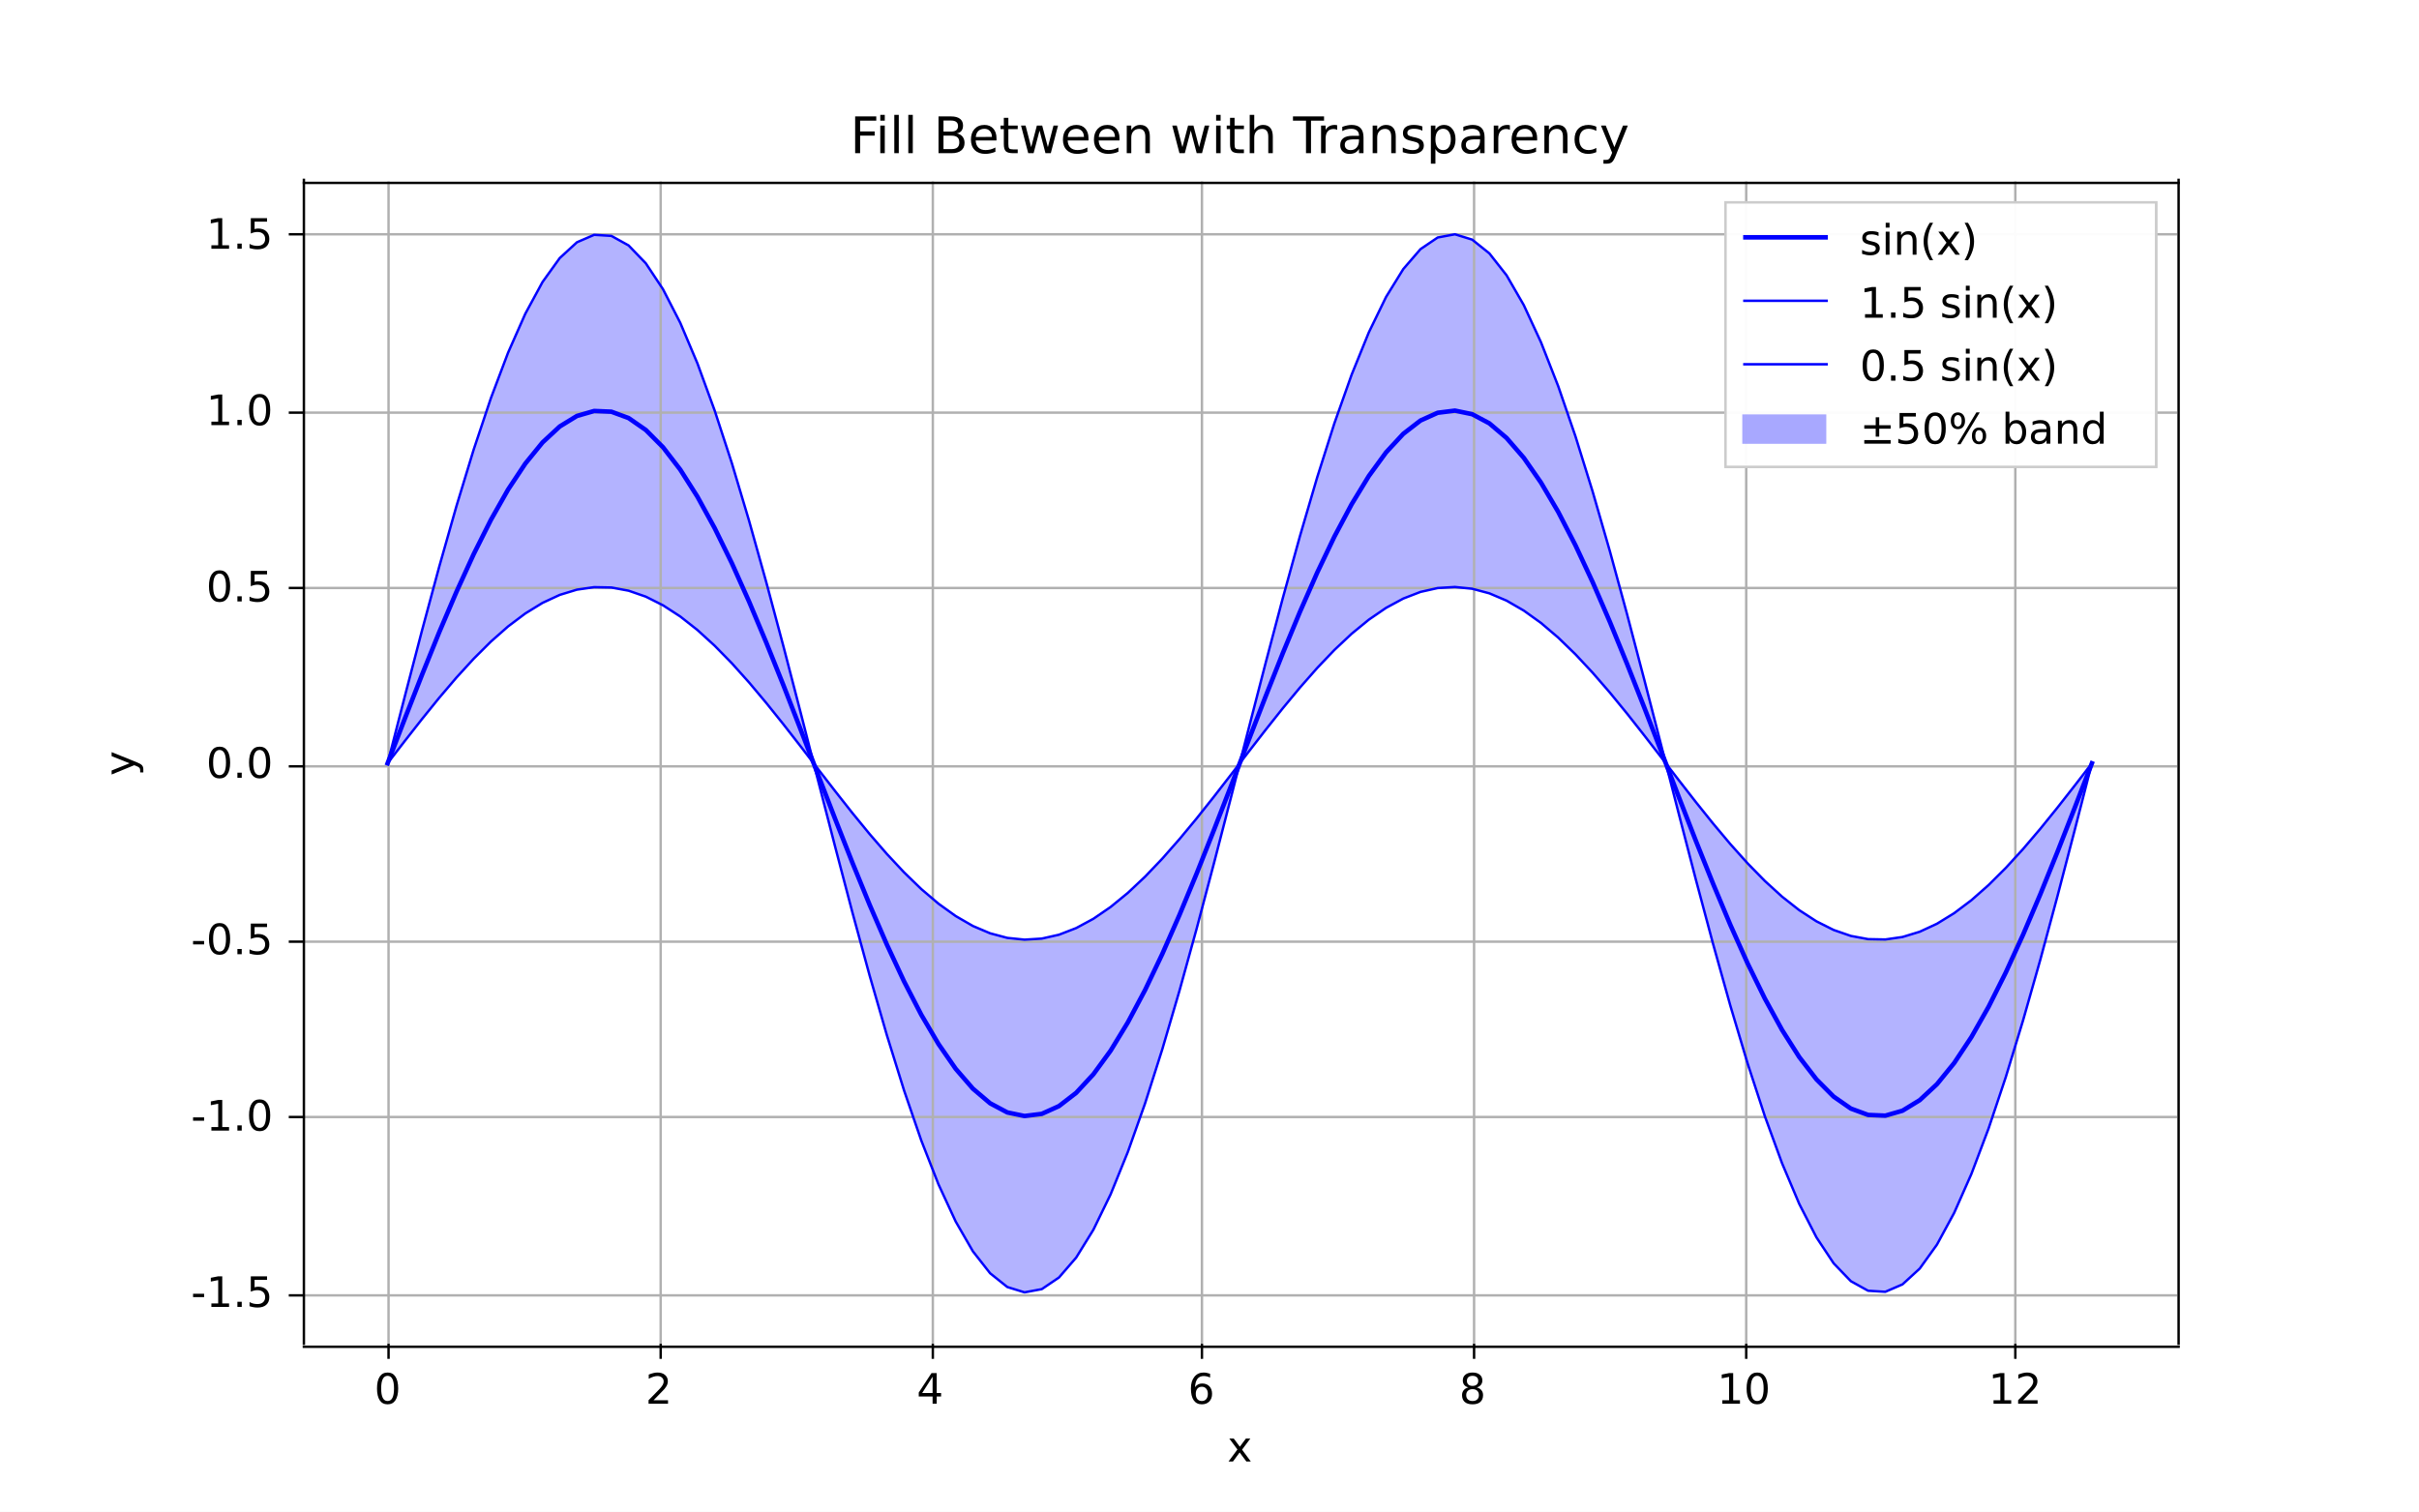
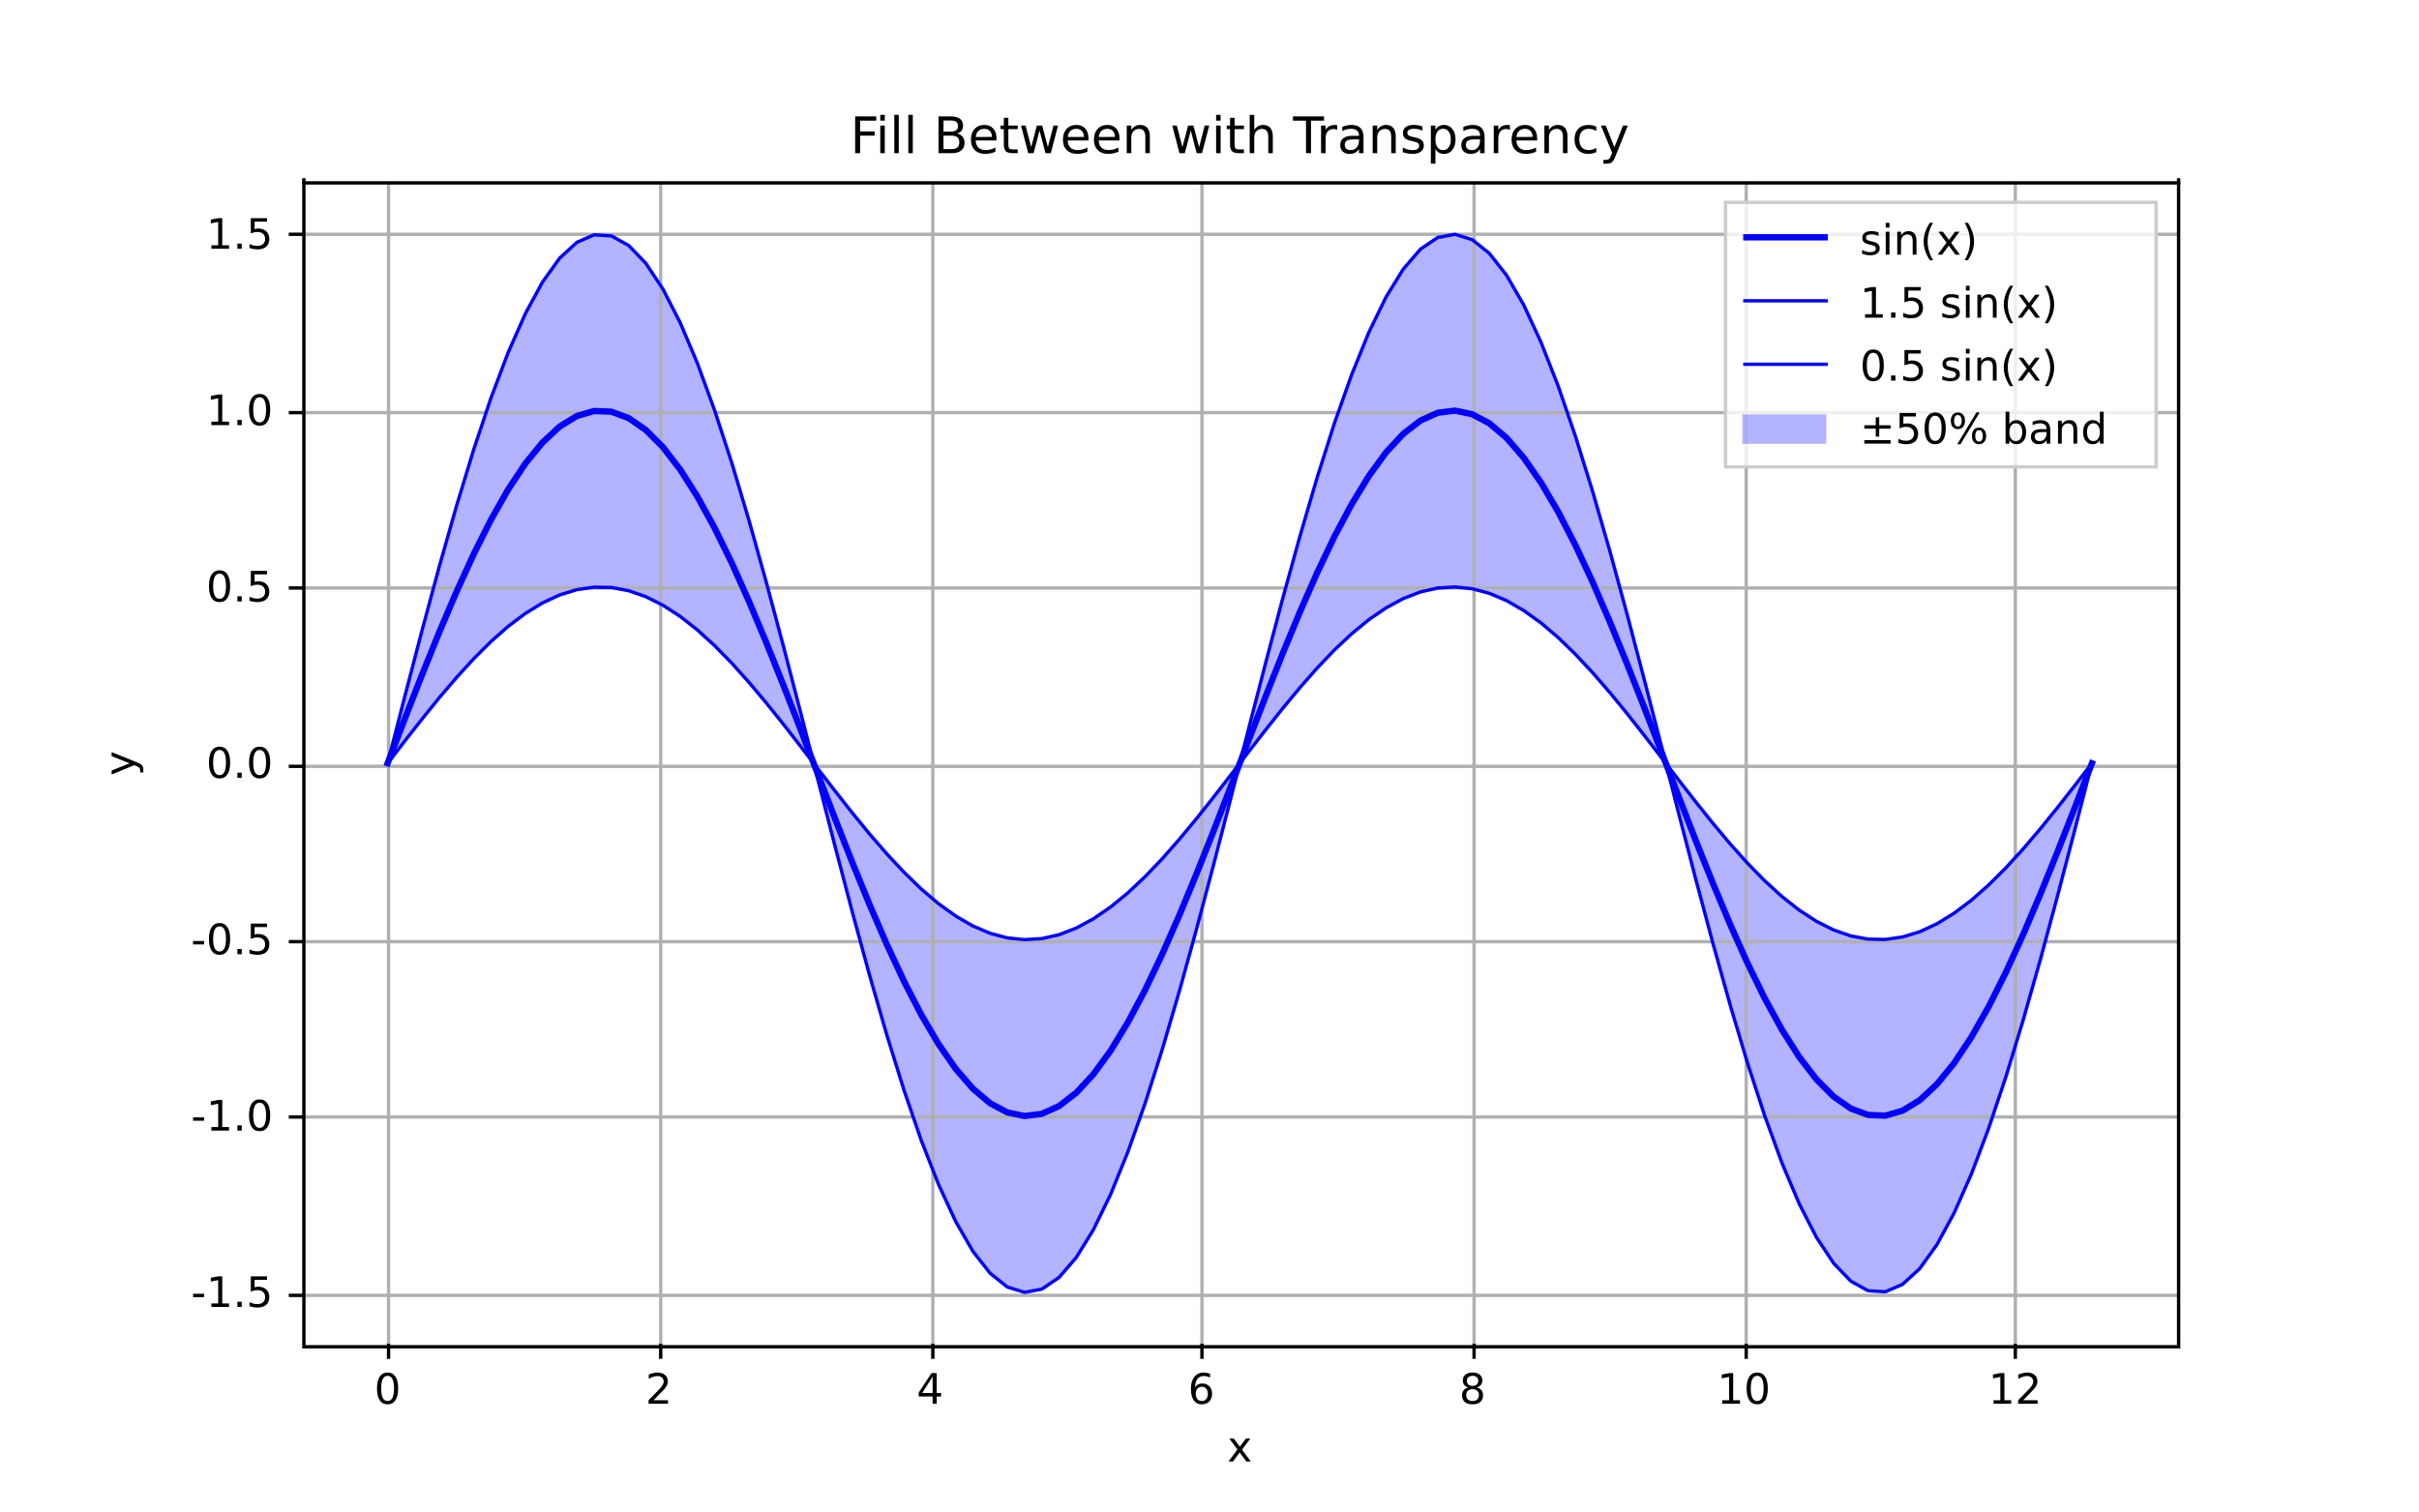
<svg xmlns="http://www.w3.org/2000/svg" width="800" height="500" viewBox="0 0 800 500">
  <defs>
    <clipPath id="clip-1">
      <rect x="100.00" y="55.00" width="620.00" height="385.00" />
    </clipPath>
    <clipPath id="clip-2">
      <rect x="100.00" y="55.00" width="620.00" height="385.00" />
    </clipPath>
    <clipPath id="clip-3">
      <rect x="100.00" y="55.00" width="620.00" height="385.00" />
    </clipPath>
    <clipPath id="clip-4">
      <rect x="100.00" y="55.00" width="620.00" height="385.00" />
    </clipPath>
    <clipPath id="clip-5">
      <rect x="100.00" y="55.00" width="620.00" height="385.00" />
    </clipPath>
    <clipPath id="clip-6">
      <rect x="100.00" y="55.00" width="620.00" height="385.00" />
    </clipPath>
    <clipPath id="clip-7">
      <rect x="100.00" y="55.00" width="620.00" height="385.00" />
    </clipPath>
    <clipPath id="clip-8">
      <rect x="100.00" y="55.00" width="620.00" height="385.00" />
    </clipPath>
    <clipPath id="clip-9">
      <rect x="100.00" y="55.00" width="620.00" height="385.00" />
    </clipPath>
    <clipPath id="clip-10">
      <rect x="100.00" y="55.00" width="620.00" height="385.00" />
    </clipPath>
    <clipPath id="clip-11">
      <rect x="100.00" y="55.00" width="620.00" height="385.00" />
    </clipPath>
    <clipPath id="clip-12">
      <rect x="100.00" y="55.00" width="620.00" height="385.00" />
    </clipPath>
    <clipPath id="clip-13">
      <rect x="100.00" y="55.00" width="620.00" height="385.00" />
    </clipPath>
    <clipPath id="clip-14">
      <rect x="100.00" y="55.00" width="620.00" height="385.00" />
    </clipPath>
  </defs>
  <g transform="translate(0,500) scale(1,-1)">
    <rect width="800" height="500" fill="white" />
    <path d="M 0.00 0.00 L 800.00 0.00 L 800.00 500.00 L 0.00 500.00 L 0.00 0.00 Z " fill="#FFFFFF" fill-opacity="1.00" stroke="#000000" stroke-opacity="1.00" stroke-width="0.00" stroke-linecap="butt" stroke-linejoin="miter" />
    <path d="M 100.00 55.00 L 720.00 55.00 L 720.00 440.00 L 100.00 440.00 L 100.00 55.00 Z " fill="#FFFFFF" fill-opacity="1.00" stroke="none" stroke-opacity="0.00" stroke-width="0.00" stroke-linecap="butt" stroke-linejoin="miter" />
    <path d="M 128.18 247.50 L 133.88 269.66 L 139.57 291.46 L 145.26 312.55 L 150.96 332.60 L 156.65 351.27 L 162.34 368.28 L 168.03 383.34 L 173.73 396.22 L 179.42 406.71 L 185.11 414.63 L 190.81 419.86 L 196.50 422.32 L 202.19 421.97 L 207.89 418.81 L 213.58 412.90 L 219.27 404.32 L 224.97 393.22 L 230.66 379.77 L 236.35 364.20 L 242.05 346.75 L 247.74 327.70 L 253.43 307.36 L 259.13 286.06 L 264.82 264.14 L 270.51 241.95 L 276.21 219.85 L 281.90 198.19 L 287.59 177.33 L 293.29 157.60 L 298.98 139.31 L 304.67 122.76 L 310.37 108.22 L 316.06 95.93 L 321.75 86.07 L 327.45 78.81 L 333.14 74.26 L 338.83 72.50 L 344.53 73.56 L 350.22 77.41 L 355.91 84.00 L 361.61 93.23 L 367.30 104.93 L 372.99 118.93 L 378.69 135.00 L 384.38 152.88 L 390.07 172.28 L 395.77 192.89 L 401.46 214.38 L 407.15 236.40 L 412.85 258.60 L 418.54 280.62 L 424.23 302.11 L 429.93 322.72 L 435.62 342.12 L 441.31 360.00 L 447.01 376.07 L 452.70 390.07 L 458.39 401.77 L 464.09 411.00 L 469.78 417.59 L 475.47 421.44 L 481.17 422.50 L 486.86 420.74 L 492.55 416.19 L 498.25 408.93 L 503.94 399.07 L 509.63 386.78 L 515.33 372.24 L 521.02 355.69 L 526.71 337.40 L 532.41 317.67 L 538.10 296.81 L 543.79 275.15 L 549.49 253.05 L 555.18 230.86 L 560.87 208.94 L 566.57 187.64 L 572.26 167.30 L 577.95 148.25 L 583.65 130.80 L 589.34 115.23 L 595.03 101.78 L 600.73 90.68 L 606.42 82.10 L 612.11 76.19 L 617.81 73.03 L 623.50 72.68 L 629.19 75.14 L 634.89 80.37 L 640.58 88.29 L 646.27 98.78 L 651.97 111.66 L 657.66 126.72 L 663.35 143.73 L 669.04 162.40 L 674.74 182.45 L 680.43 203.54 L 686.12 225.34 L 691.82 247.50 L 691.82 247.50 L 686.12 240.11 L 680.43 232.85 L 674.74 225.82 L 669.04 219.13 L 663.35 212.91 L 657.66 207.24 L 651.97 202.22 L 646.27 197.93 L 640.58 194.43 L 634.89 191.79 L 629.19 190.05 L 623.50 189.23 L 617.81 189.34 L 612.11 190.40 L 606.42 192.37 L 600.73 195.23 L 595.03 198.93 L 589.34 203.41 L 583.65 208.60 L 577.95 214.42 L 572.26 220.77 L 566.57 227.55 L 560.87 234.65 L 555.18 241.95 L 549.49 249.35 L 543.79 256.72 L 538.10 263.94 L 532.41 270.89 L 526.71 277.47 L 521.02 283.56 L 515.33 289.08 L 509.63 293.93 L 503.94 298.02 L 498.25 301.31 L 492.55 303.73 L 486.86 305.25 L 481.17 305.83 L 475.47 305.48 L 469.78 304.20 L 464.09 302.00 L 458.39 298.92 L 452.70 295.02 L 447.01 290.36 L 441.31 285.00 L 435.62 279.04 L 429.93 272.57 L 424.23 265.70 L 418.54 258.54 L 412.85 251.20 L 407.15 243.80 L 401.46 236.46 L 395.77 229.30 L 390.07 222.43 L 384.38 215.96 L 378.69 210.00 L 372.99 204.64 L 367.30 199.98 L 361.61 196.08 L 355.91 193.00 L 350.22 190.80 L 344.53 189.52 L 338.83 189.17 L 333.14 189.75 L 327.45 191.27 L 321.75 193.69 L 316.06 196.98 L 310.37 201.07 L 304.67 205.92 L 298.98 211.44 L 293.29 217.53 L 287.59 224.11 L 281.90 231.06 L 276.21 238.28 L 270.51 245.65 L 264.82 253.05 L 259.13 260.35 L 253.43 267.45 L 247.74 274.23 L 242.05 280.58 L 236.35 286.40 L 230.66 291.59 L 224.97 296.07 L 219.27 299.77 L 213.58 302.63 L 207.89 304.60 L 202.19 305.66 L 196.50 305.77 L 190.81 304.95 L 185.11 303.21 L 179.42 300.57 L 173.73 297.07 L 168.03 292.78 L 162.34 287.76 L 156.65 282.09 L 150.96 275.87 L 145.26 269.18 L 139.57 262.15 L 133.88 254.89 L 128.18 247.50 Z " fill="#0000FF" fill-opacity="0.30" stroke="#000000" stroke-opacity="0.00" stroke-width="0.00" stroke-linecap="butt" stroke-linejoin="miter" />
-     <path d="M 128.50 55.50 L 128.50 440.50 " fill="none" fill-opacity="0.00" stroke="#B0B0B0" stroke-opacity="1.00" stroke-width="0.80" stroke-linecap="butt" stroke-linejoin="miter" clip-path="url(#clip-1)" />
-     <path d="M 218.50 55.50 L 218.50 440.50 " fill="none" fill-opacity="0.00" stroke="#B0B0B0" stroke-opacity="1.00" stroke-width="0.80" stroke-linecap="butt" stroke-linejoin="miter" clip-path="url(#clip-2)" />
-     <path d="M 308.50 55.50 L 308.50 440.50 " fill="none" fill-opacity="0.00" stroke="#B0B0B0" stroke-opacity="1.00" stroke-width="0.80" stroke-linecap="butt" stroke-linejoin="miter" clip-path="url(#clip-3)" />
-     <path d="M 397.50 55.50 L 397.50 440.50 " fill="none" fill-opacity="0.00" stroke="#B0B0B0" stroke-opacity="1.00" stroke-width="0.80" stroke-linecap="butt" stroke-linejoin="miter" clip-path="url(#clip-4)" />
-     <path d="M 487.50 55.50 L 487.50 440.50 " fill="none" fill-opacity="0.00" stroke="#B0B0B0" stroke-opacity="1.00" stroke-width="0.80" stroke-linecap="butt" stroke-linejoin="miter" clip-path="url(#clip-5)" />
-     <path d="M 577.50 55.50 L 577.50 440.50 " fill="none" fill-opacity="0.00" stroke="#B0B0B0" stroke-opacity="1.00" stroke-width="0.80" stroke-linecap="butt" stroke-linejoin="miter" clip-path="url(#clip-6)" />
-     <path d="M 666.50 55.50 L 666.50 440.50 " fill="none" fill-opacity="0.00" stroke="#B0B0B0" stroke-opacity="1.00" stroke-width="0.80" stroke-linecap="butt" stroke-linejoin="miter" clip-path="url(#clip-7)" />
-     <path d="M 100.50 71.50 L 720.50 71.50 " fill="none" fill-opacity="0.00" stroke="#B0B0B0" stroke-opacity="1.00" stroke-width="0.80" stroke-linecap="butt" stroke-linejoin="miter" clip-path="url(#clip-8)" />
-     <path d="M 100.50 130.50 L 720.50 130.50 " fill="none" fill-opacity="0.00" stroke="#B0B0B0" stroke-opacity="1.00" stroke-width="0.80" stroke-linecap="butt" stroke-linejoin="miter" clip-path="url(#clip-9)" />
-     <path d="M 100.50 188.50 L 720.50 188.50 " fill="none" fill-opacity="0.00" stroke="#B0B0B0" stroke-opacity="1.00" stroke-width="0.80" stroke-linecap="butt" stroke-linejoin="miter" clip-path="url(#clip-10)" />
-     <path d="M 100.50 246.50 L 720.50 246.50 " fill="none" fill-opacity="0.00" stroke="#B0B0B0" stroke-opacity="1.00" stroke-width="0.80" stroke-linecap="butt" stroke-linejoin="miter" clip-path="url(#clip-11)" />
-     <path d="M 100.50 305.50 L 720.50 305.50 " fill="none" fill-opacity="0.00" stroke="#B0B0B0" stroke-opacity="1.00" stroke-width="0.80" stroke-linecap="butt" stroke-linejoin="miter" clip-path="url(#clip-12)" />
-     <path d="M 100.50 363.50 L 720.50 363.50 " fill="none" fill-opacity="0.00" stroke="#B0B0B0" stroke-opacity="1.00" stroke-width="0.80" stroke-linecap="butt" stroke-linejoin="miter" clip-path="url(#clip-13)" />
-     <path d="M 100.50 422.50 L 720.50 422.50 " fill="none" fill-opacity="0.00" stroke="#B0B0B0" stroke-opacity="1.00" stroke-width="0.80" stroke-linecap="butt" stroke-linejoin="miter" clip-path="url(#clip-14)" />
-     <path d="M 128.18 247.50 L 133.88 254.89 L 139.57 262.15 L 145.26 269.18 L 150.96 275.87 L 156.65 282.09 L 162.34 287.76 L 168.03 292.78 L 173.73 297.07 L 179.42 300.57 L 185.11 303.21 L 190.81 304.95 L 196.50 305.77 L 202.19 305.66 L 207.89 304.60 L 213.58 302.63 L 219.27 299.77 L 224.97 296.07 L 230.66 291.59 L 236.35 286.40 L 242.05 280.58 L 247.74 274.23 L 253.43 267.45 L 259.13 260.35 L 264.82 253.05 L 270.51 245.65 L 276.21 238.28 L 281.90 231.06 L 287.59 224.11 L 293.29 217.53 L 298.98 211.44 L 304.67 205.92 L 310.37 201.07 L 316.06 196.98 L 321.75 193.69 L 327.45 191.27 L 333.14 189.75 L 338.83 189.17 L 344.53 189.52 L 350.22 190.80 L 355.91 193.00 L 361.61 196.08 L 367.30 199.98 L 372.99 204.64 L 378.69 210.00 L 384.38 215.96 L 390.07 222.43 L 395.77 229.30 L 401.46 236.46 L 407.15 243.80 L 412.85 251.20 L 418.54 258.54 L 424.23 265.70 L 429.93 272.57 L 435.62 279.04 L 441.31 285.00 L 447.01 290.36 L 452.70 295.02 L 458.39 298.92 L 464.09 302.00 L 469.78 304.20 L 475.47 305.48 L 481.17 305.83 L 486.86 305.25 L 492.55 303.73 L 498.25 301.31 L 503.94 298.02 L 509.63 293.93 L 515.33 289.08 L 521.02 283.56 L 526.71 277.47 L 532.41 270.89 L 538.10 263.94 L 543.79 256.72 L 549.49 249.35 L 555.18 241.95 L 560.87 234.65 L 566.57 227.55 L 572.26 220.77 L 577.95 214.42 L 583.65 208.60 L 589.34 203.41 L 595.03 198.93 L 600.73 195.23 L 606.42 192.37 L 612.11 190.40 L 617.81 189.34 L 623.50 189.23 L 629.19 190.05 L 634.89 191.79 L 640.58 194.43 L 646.27 197.93 L 651.97 202.22 L 657.66 207.24 L 663.35 212.91 L 669.04 219.13 L 674.74 225.82 L 680.43 232.85 L 686.12 240.11 L 691.82 247.50 " fill="none" fill-opacity="0.00" stroke="#0000FF" stroke-opacity="1.00" stroke-width="0.80" stroke-linecap="square" stroke-linejoin="round" />
-     <path d="M 128.18 247.50 L 133.88 269.66 L 139.57 291.46 L 145.26 312.55 L 150.96 332.60 L 156.65 351.27 L 162.34 368.28 L 168.03 383.34 L 173.73 396.22 L 179.42 406.71 L 185.11 414.63 L 190.81 419.86 L 196.50 422.32 L 202.19 421.97 L 207.89 418.81 L 213.58 412.90 L 219.27 404.32 L 224.97 393.22 L 230.66 379.77 L 236.35 364.20 L 242.05 346.75 L 247.74 327.70 L 253.43 307.36 L 259.13 286.06 L 264.82 264.14 L 270.51 241.95 L 276.21 219.85 L 281.90 198.19 L 287.59 177.33 L 293.29 157.60 L 298.98 139.31 L 304.67 122.76 L 310.37 108.22 L 316.06 95.93 L 321.75 86.07 L 327.45 78.81 L 333.14 74.26 L 338.83 72.50 L 344.53 73.56 L 350.22 77.41 L 355.91 84.00 L 361.61 93.23 L 367.30 104.93 L 372.99 118.93 L 378.69 135.00 L 384.38 152.88 L 390.07 172.28 L 395.77 192.89 L 401.46 214.38 L 407.15 236.40 L 412.85 258.60 L 418.54 280.62 L 424.23 302.11 L 429.93 322.72 L 435.62 342.12 L 441.31 360.00 L 447.01 376.07 L 452.70 390.07 L 458.39 401.77 L 464.09 411.00 L 469.78 417.59 L 475.47 421.44 L 481.17 422.50 L 486.86 420.74 L 492.55 416.19 L 498.25 408.93 L 503.94 399.07 L 509.63 386.78 L 515.33 372.24 L 521.02 355.69 L 526.71 337.40 L 532.41 317.67 L 538.10 296.81 L 543.79 275.15 L 549.49 253.05 L 555.18 230.86 L 560.87 208.94 L 566.57 187.64 L 572.26 167.30 L 577.95 148.25 L 583.65 130.80 L 589.34 115.23 L 595.03 101.78 L 600.73 90.68 L 606.42 82.10 L 612.11 76.19 L 617.81 73.03 L 623.50 72.68 L 629.19 75.14 L 634.89 80.37 L 640.58 88.29 L 646.27 98.78 L 651.97 111.66 L 657.66 126.72 L 663.35 143.73 L 669.04 162.40 L 674.74 182.45 L 680.43 203.54 L 686.12 225.34 L 691.82 247.50 " fill="none" fill-opacity="0.00" stroke="#0000FF" stroke-opacity="1.00" stroke-width="0.80" stroke-linecap="square" stroke-linejoin="round" />
-     <path d="M 128.18 247.50 L 133.88 262.27 L 139.57 276.80 L 145.26 290.87 L 150.96 304.23 L 156.65 316.68 L 162.34 328.02 L 168.03 338.06 L 173.73 346.65 L 179.42 353.64 L 185.11 358.92 L 190.81 362.41 L 196.50 364.05 L 202.19 363.81 L 207.89 361.71 L 213.58 357.76 L 219.27 352.05 L 224.97 344.65 L 230.66 335.68 L 236.35 325.30 L 242.05 313.67 L 247.74 300.97 L 253.43 287.41 L 259.13 273.21 L 264.82 258.59 L 270.51 243.80 L 276.21 229.06 L 281.90 214.63 L 287.59 200.72 L 293.29 187.56 L 298.98 175.37 L 304.67 164.34 L 310.37 154.65 L 316.06 146.45 L 321.75 139.88 L 327.45 135.04 L 333.14 132.01 L 338.83 130.83 L 344.53 131.54 L 350.22 134.11 L 355.91 138.50 L 361.61 144.65 L 367.30 152.45 L 372.99 161.79 L 378.69 172.50 L 384.38 184.42 L 390.07 197.35 L 395.77 211.09 L 401.46 225.42 L 407.15 240.10 L 412.85 254.90 L 418.54 269.58 L 424.23 283.91 L 429.93 297.65 L 435.62 310.58 L 441.31 322.50 L 447.01 333.21 L 452.70 342.55 L 458.39 350.35 L 464.09 356.50 L 469.78 360.89 L 475.47 363.46 L 481.17 364.17 L 486.86 362.99 L 492.55 359.96 L 498.25 355.12 L 503.94 348.55 L 509.63 340.35 L 515.33 330.66 L 521.02 319.63 L 526.71 307.44 L 532.41 294.28 L 538.10 280.37 L 543.79 265.94 L 549.49 251.20 L 555.18 236.41 L 560.87 221.79 L 566.57 207.59 L 572.26 194.03 L 577.95 181.33 L 583.65 169.70 L 589.34 159.32 L 595.03 150.35 L 600.73 142.95 L 606.42 137.24 L 612.11 133.29 L 617.81 131.19 L 623.50 130.95 L 629.19 132.59 L 634.89 136.08 L 640.58 141.36 L 646.27 148.35 L 651.97 156.94 L 657.66 166.98 L 663.35 178.32 L 669.04 190.77 L 674.74 204.13 L 680.43 218.20 L 686.12 232.73 L 691.82 247.50 " fill="none" fill-opacity="0.00" stroke="#0000FF" stroke-opacity="1.00" stroke-width="1.50" stroke-linecap="square" stroke-linejoin="round" />
+     <path d="M 128.50 55.50 L 128.50 440.50 " fill="none" fill-opacity="0.00" stroke="#B0B0B0" stroke-opacity="1.00" stroke-width="1.11" stroke-linecap="butt" stroke-linejoin="miter" clip-path="url(#clip-1)" />
+     <path d="M 218.50 55.50 L 218.50 440.50 " fill="none" fill-opacity="0.00" stroke="#B0B0B0" stroke-opacity="1.00" stroke-width="1.11" stroke-linecap="butt" stroke-linejoin="miter" clip-path="url(#clip-2)" />
+     <path d="M 308.50 55.50 L 308.50 440.50 " fill="none" fill-opacity="0.00" stroke="#B0B0B0" stroke-opacity="1.00" stroke-width="1.11" stroke-linecap="butt" stroke-linejoin="miter" clip-path="url(#clip-3)" />
+     <path d="M 397.50 55.50 L 397.50 440.50 " fill="none" fill-opacity="0.00" stroke="#B0B0B0" stroke-opacity="1.00" stroke-width="1.11" stroke-linecap="butt" stroke-linejoin="miter" clip-path="url(#clip-4)" />
+     <path d="M 487.50 55.50 L 487.50 440.50 " fill="none" fill-opacity="0.00" stroke="#B0B0B0" stroke-opacity="1.00" stroke-width="1.11" stroke-linecap="butt" stroke-linejoin="miter" clip-path="url(#clip-5)" />
+     <path d="M 577.50 55.50 L 577.50 440.50 " fill="none" fill-opacity="0.00" stroke="#B0B0B0" stroke-opacity="1.00" stroke-width="1.11" stroke-linecap="butt" stroke-linejoin="miter" clip-path="url(#clip-6)" />
+     <path d="M 666.50 55.50 L 666.50 440.50 " fill="none" fill-opacity="0.00" stroke="#B0B0B0" stroke-opacity="1.00" stroke-width="1.11" stroke-linecap="butt" stroke-linejoin="miter" clip-path="url(#clip-7)" />
+     <path d="M 100.50 71.50 L 720.50 71.50 " fill="none" fill-opacity="0.00" stroke="#B0B0B0" stroke-opacity="1.00" stroke-width="1.11" stroke-linecap="butt" stroke-linejoin="miter" clip-path="url(#clip-8)" />
+     <path d="M 100.50 130.50 L 720.50 130.50 " fill="none" fill-opacity="0.00" stroke="#B0B0B0" stroke-opacity="1.00" stroke-width="1.11" stroke-linecap="butt" stroke-linejoin="miter" clip-path="url(#clip-9)" />
+     <path d="M 100.50 188.50 L 720.50 188.50 " fill="none" fill-opacity="0.00" stroke="#B0B0B0" stroke-opacity="1.00" stroke-width="1.11" stroke-linecap="butt" stroke-linejoin="miter" clip-path="url(#clip-10)" />
+     <path d="M 100.50 246.50 L 720.50 246.50 " fill="none" fill-opacity="0.00" stroke="#B0B0B0" stroke-opacity="1.00" stroke-width="1.11" stroke-linecap="butt" stroke-linejoin="miter" clip-path="url(#clip-11)" />
+     <path d="M 100.50 305.50 L 720.50 305.50 " fill="none" fill-opacity="0.00" stroke="#B0B0B0" stroke-opacity="1.00" stroke-width="1.11" stroke-linecap="butt" stroke-linejoin="miter" clip-path="url(#clip-12)" />
+     <path d="M 100.50 363.50 L 720.50 363.50 " fill="none" fill-opacity="0.00" stroke="#B0B0B0" stroke-opacity="1.00" stroke-width="1.11" stroke-linecap="butt" stroke-linejoin="miter" clip-path="url(#clip-13)" />
+     <path d="M 100.50 422.50 L 720.50 422.50 " fill="none" fill-opacity="0.00" stroke="#B0B0B0" stroke-opacity="1.00" stroke-width="1.11" stroke-linecap="butt" stroke-linejoin="miter" clip-path="url(#clip-14)" />
+     <path d="M 128.18 247.50 L 133.88 254.89 L 139.57 262.15 L 145.26 269.18 L 150.96 275.87 L 156.65 282.09 L 162.34 287.76 L 168.03 292.78 L 173.73 297.07 L 179.42 300.57 L 185.11 303.21 L 190.81 304.95 L 196.50 305.77 L 202.19 305.66 L 207.89 304.60 L 213.58 302.63 L 219.27 299.77 L 224.97 296.07 L 230.66 291.59 L 236.35 286.40 L 242.05 280.58 L 247.74 274.23 L 253.43 267.45 L 259.13 260.35 L 264.82 253.05 L 270.51 245.65 L 276.21 238.28 L 281.90 231.06 L 287.59 224.11 L 293.29 217.53 L 298.98 211.44 L 304.67 205.92 L 310.37 201.07 L 316.06 196.98 L 321.75 193.69 L 327.45 191.27 L 333.14 189.75 L 338.83 189.17 L 344.53 189.52 L 350.22 190.80 L 355.91 193.00 L 361.61 196.08 L 367.30 199.98 L 372.99 204.64 L 378.69 210.00 L 384.38 215.96 L 390.07 222.43 L 395.77 229.30 L 401.46 236.46 L 407.15 243.80 L 412.85 251.20 L 418.54 258.54 L 424.23 265.70 L 429.93 272.57 L 435.62 279.04 L 441.31 285.00 L 447.01 290.36 L 452.70 295.02 L 458.39 298.92 L 464.09 302.00 L 469.78 304.20 L 475.47 305.48 L 481.17 305.83 L 486.86 305.25 L 492.55 303.73 L 498.25 301.31 L 503.94 298.02 L 509.63 293.93 L 515.33 289.08 L 521.02 283.56 L 526.71 277.47 L 532.41 270.89 L 538.10 263.94 L 543.79 256.72 L 549.49 249.35 L 555.18 241.95 L 560.87 234.65 L 566.57 227.55 L 572.26 220.77 L 577.95 214.42 L 583.65 208.60 L 589.34 203.41 L 595.03 198.93 L 600.73 195.23 L 606.42 192.37 L 612.11 190.40 L 617.81 189.34 L 623.50 189.23 L 629.19 190.05 L 634.89 191.79 L 640.58 194.43 L 646.27 197.93 L 651.97 202.22 L 657.66 207.24 L 663.35 212.91 L 669.04 219.13 L 674.74 225.82 L 680.43 232.85 L 686.12 240.11 L 691.82 247.50 " fill="none" fill-opacity="0.00" stroke="#0000FF" stroke-opacity="1.00" stroke-width="1.11" stroke-linecap="square" stroke-linejoin="round" />
+     <path d="M 128.18 247.50 L 133.88 269.66 L 139.57 291.46 L 145.26 312.55 L 150.96 332.60 L 156.65 351.27 L 162.34 368.28 L 168.03 383.34 L 173.73 396.22 L 179.42 406.71 L 185.11 414.63 L 190.81 419.86 L 196.50 422.32 L 202.19 421.97 L 207.89 418.81 L 213.58 412.90 L 219.27 404.32 L 224.97 393.22 L 230.66 379.77 L 236.35 364.20 L 242.05 346.75 L 247.74 327.70 L 253.43 307.36 L 259.13 286.06 L 264.82 264.14 L 270.51 241.95 L 276.21 219.85 L 281.90 198.19 L 287.59 177.33 L 293.29 157.60 L 298.98 139.31 L 304.67 122.76 L 310.37 108.22 L 316.06 95.93 L 321.75 86.07 L 327.45 78.81 L 333.14 74.26 L 338.83 72.50 L 344.53 73.56 L 350.22 77.41 L 355.91 84.00 L 361.61 93.23 L 367.30 104.93 L 372.99 118.93 L 378.69 135.00 L 384.38 152.88 L 390.07 172.28 L 395.77 192.89 L 401.46 214.38 L 407.15 236.40 L 412.85 258.60 L 418.54 280.62 L 424.23 302.11 L 429.93 322.72 L 435.62 342.12 L 441.31 360.00 L 447.01 376.07 L 452.70 390.07 L 458.39 401.77 L 464.09 411.00 L 469.78 417.59 L 475.47 421.44 L 481.17 422.50 L 486.86 420.74 L 492.55 416.19 L 498.25 408.93 L 503.94 399.07 L 509.63 386.78 L 515.33 372.24 L 521.02 355.69 L 526.71 337.40 L 532.41 317.67 L 538.10 296.81 L 543.79 275.15 L 549.49 253.05 L 555.18 230.86 L 560.87 208.94 L 566.57 187.64 L 572.26 167.30 L 577.95 148.25 L 583.65 130.80 L 589.34 115.23 L 595.03 101.78 L 600.73 90.68 L 606.42 82.10 L 612.11 76.19 L 617.81 73.03 L 623.50 72.68 L 629.19 75.14 L 634.89 80.37 L 640.58 88.29 L 646.27 98.78 L 651.97 111.66 L 657.66 126.72 L 663.35 143.73 L 669.04 162.40 L 674.74 182.45 L 680.43 203.54 L 686.12 225.34 L 691.82 247.50 " fill="none" fill-opacity="0.00" stroke="#0000FF" stroke-opacity="1.00" stroke-width="1.11" stroke-linecap="square" stroke-linejoin="round" />
+     <path d="M 128.18 247.50 L 133.88 262.27 L 139.57 276.80 L 145.26 290.87 L 150.96 304.23 L 156.65 316.68 L 162.34 328.02 L 168.03 338.06 L 173.73 346.65 L 179.42 353.64 L 185.11 358.92 L 190.81 362.41 L 196.50 364.05 L 202.19 363.81 L 207.89 361.71 L 213.58 357.76 L 219.27 352.05 L 224.97 344.65 L 230.66 335.68 L 236.35 325.30 L 242.05 313.67 L 247.74 300.97 L 253.43 287.41 L 259.13 273.21 L 264.82 258.59 L 270.51 243.80 L 276.21 229.06 L 281.90 214.63 L 287.59 200.72 L 293.29 187.56 L 298.98 175.37 L 304.67 164.34 L 310.37 154.65 L 316.06 146.45 L 321.75 139.88 L 327.45 135.04 L 333.14 132.01 L 338.83 130.83 L 344.53 131.54 L 350.22 134.11 L 355.91 138.50 L 361.61 144.65 L 367.30 152.45 L 372.99 161.79 L 378.69 172.50 L 384.38 184.42 L 390.07 197.35 L 395.77 211.09 L 401.46 225.42 L 407.15 240.10 L 412.85 254.90 L 418.54 269.58 L 424.23 283.91 L 429.93 297.65 L 435.62 310.58 L 441.31 322.50 L 447.01 333.21 L 452.70 342.55 L 458.39 350.35 L 464.09 356.50 L 469.78 360.89 L 475.47 363.46 L 481.17 364.17 L 486.86 362.99 L 492.55 359.96 L 498.25 355.12 L 503.94 348.55 L 509.63 340.35 L 515.33 330.66 L 521.02 319.63 L 526.71 307.44 L 532.41 294.28 L 538.10 280.37 L 543.79 265.94 L 549.49 251.20 L 555.18 236.41 L 560.87 221.79 L 566.57 207.59 L 572.26 194.03 L 577.95 181.33 L 583.65 169.70 L 589.34 159.32 L 595.03 150.35 L 600.73 142.95 L 606.42 137.24 L 612.11 133.29 L 617.81 131.19 L 623.50 130.95 L 629.19 132.59 L 634.89 136.08 L 640.58 141.36 L 646.27 148.35 L 651.97 156.94 L 657.66 166.98 L 663.35 178.32 L 669.04 190.77 L 674.74 204.13 L 680.43 218.20 L 686.12 232.73 L 691.82 247.50 " fill="none" fill-opacity="0.00" stroke="#0000FF" stroke-opacity="1.00" stroke-width="2.08" stroke-linecap="square" stroke-linejoin="round" />
    <text font-family="DejaVu Sans" font-size="16.67" fill="#000000" fill-opacity="1.00" text-anchor="middle" transform="translate(410.00,449.33) scale(1,-1)">Fill Between with Transparency</text>
-     <path d="M 570.65 345.56 L 713.06 345.56 L 713.06 433.06 L 570.65 433.06 L 570.65 345.56 Z " fill="#FFFFFF" fill-opacity="0.80" stroke="#CCCCCC" stroke-opacity="1.00" stroke-width="0.80" stroke-linecap="butt" stroke-linejoin="miter" />
-     <path d="M 576.50 421.50 L 604.50 421.50 " fill="none" fill-opacity="0.00" stroke="#0000FF" stroke-opacity="1.00" stroke-width="1.50" stroke-linecap="butt" stroke-linejoin="miter" />
-     <text font-family="DejaVu Sans" font-size="13.89" fill="#000000" fill-opacity="1.00" text-anchor="start" dominant-baseline="central" transform="translate(615.09,420.56) scale(1,-1)">sin(x)</text>
-     <path d="M 576.50 400.50 L 604.50 400.50 " fill="none" fill-opacity="0.00" stroke="#0000FF" stroke-opacity="1.00" stroke-width="0.80" stroke-linecap="butt" stroke-linejoin="miter" />
-     <text font-family="DejaVu Sans" font-size="13.89" fill="#000000" fill-opacity="1.00" text-anchor="start" dominant-baseline="central" transform="translate(615.09,399.72) scale(1,-1)">1.5 sin(x)</text>
-     <path d="M 576.50 379.50 L 604.50 379.50 " fill="none" fill-opacity="0.00" stroke="#0000FF" stroke-opacity="1.00" stroke-width="0.80" stroke-linecap="butt" stroke-linejoin="miter" />
-     <text font-family="DejaVu Sans" font-size="13.89" fill="#000000" fill-opacity="1.00" text-anchor="start" dominant-baseline="central" transform="translate(615.09,378.89) scale(1,-1)">0.5 sin(x)</text>
-     <path d="M 576.20 353.19 L 603.98 353.19 L 603.98 362.92 L 576.20 362.92 L 576.20 353.19 Z " fill="#0000FF" fill-opacity="0.30" stroke="none" stroke-opacity="0.00" stroke-width="0.50" stroke-linecap="butt" stroke-linejoin="miter" />
-     <text font-family="DejaVu Sans" font-size="13.89" fill="#000000" fill-opacity="1.00" text-anchor="start" dominant-baseline="central" transform="translate(615.09,358.06) scale(1,-1)">±50% band</text>
-     <path d="M 128.50 55.50 L 128.50 50.50 " fill="none" fill-opacity="0.00" stroke="#000000" stroke-opacity="1.00" stroke-width="0.80" stroke-linecap="butt" stroke-linejoin="miter" />
+     <path d="M 128.50 55.50 L 128.50 50.50 " fill="none" fill-opacity="0.00" stroke="#000000" stroke-opacity="1.00" stroke-width="1.11" stroke-linecap="butt" stroke-linejoin="miter" />
    <text font-family="DejaVu Sans" font-size="13.89" fill="#000000" fill-opacity="1.00" text-anchor="middle" dominant-baseline="text-before-edge" transform="translate(128.18,45.28) scale(1,-1)">0</text>
-     <path d="M 218.50 55.50 L 218.50 50.50 " fill="none" fill-opacity="0.00" stroke="#000000" stroke-opacity="1.00" stroke-width="0.80" stroke-linecap="butt" stroke-linejoin="miter" />
+     <path d="M 218.50 55.50 L 218.50 50.50 " fill="none" fill-opacity="0.00" stroke="#000000" stroke-opacity="1.00" stroke-width="1.11" stroke-linecap="butt" stroke-linejoin="miter" />
    <text font-family="DejaVu Sans" font-size="13.89" fill="#000000" fill-opacity="1.00" text-anchor="middle" dominant-baseline="text-before-edge" transform="translate(217.89,45.28) scale(1,-1)">2</text>
-     <path d="M 308.50 55.50 L 308.50 50.50 " fill="none" fill-opacity="0.00" stroke="#000000" stroke-opacity="1.00" stroke-width="0.80" stroke-linecap="butt" stroke-linejoin="miter" />
+     <path d="M 308.50 55.50 L 308.50 50.50 " fill="none" fill-opacity="0.00" stroke="#000000" stroke-opacity="1.00" stroke-width="1.11" stroke-linecap="butt" stroke-linejoin="miter" />
    <text font-family="DejaVu Sans" font-size="13.89" fill="#000000" fill-opacity="1.00" text-anchor="middle" dominant-baseline="text-before-edge" transform="translate(307.59,45.28) scale(1,-1)">4</text>
-     <path d="M 397.50 55.50 L 397.50 50.50 " fill="none" fill-opacity="0.00" stroke="#000000" stroke-opacity="1.00" stroke-width="0.80" stroke-linecap="butt" stroke-linejoin="miter" />
+     <path d="M 397.50 55.50 L 397.50 50.50 " fill="none" fill-opacity="0.00" stroke="#000000" stroke-opacity="1.00" stroke-width="1.11" stroke-linecap="butt" stroke-linejoin="miter" />
    <text font-family="DejaVu Sans" font-size="13.89" fill="#000000" fill-opacity="1.00" text-anchor="middle" dominant-baseline="text-before-edge" transform="translate(397.30,45.28) scale(1,-1)">6</text>
-     <path d="M 487.50 55.50 L 487.50 50.50 " fill="none" fill-opacity="0.00" stroke="#000000" stroke-opacity="1.00" stroke-width="0.80" stroke-linecap="butt" stroke-linejoin="miter" />
+     <path d="M 487.50 55.50 L 487.50 50.50 " fill="none" fill-opacity="0.00" stroke="#000000" stroke-opacity="1.00" stroke-width="1.11" stroke-linecap="butt" stroke-linejoin="miter" />
    <text font-family="DejaVu Sans" font-size="13.89" fill="#000000" fill-opacity="1.00" text-anchor="middle" dominant-baseline="text-before-edge" transform="translate(487.00,45.28) scale(1,-1)">8</text>
-     <path d="M 577.50 55.50 L 577.50 50.50 " fill="none" fill-opacity="0.00" stroke="#000000" stroke-opacity="1.00" stroke-width="0.80" stroke-linecap="butt" stroke-linejoin="miter" />
+     <path d="M 577.50 55.50 L 577.50 50.50 " fill="none" fill-opacity="0.00" stroke="#000000" stroke-opacity="1.00" stroke-width="1.11" stroke-linecap="butt" stroke-linejoin="miter" />
    <text font-family="DejaVu Sans" font-size="13.89" fill="#000000" fill-opacity="1.00" text-anchor="middle" dominant-baseline="text-before-edge" transform="translate(576.71,45.28) scale(1,-1)">10</text>
-     <path d="M 666.50 55.50 L 666.50 50.50 " fill="none" fill-opacity="0.00" stroke="#000000" stroke-opacity="1.00" stroke-width="0.80" stroke-linecap="butt" stroke-linejoin="miter" />
+     <path d="M 666.50 55.50 L 666.50 50.50 " fill="none" fill-opacity="0.00" stroke="#000000" stroke-opacity="1.00" stroke-width="1.11" stroke-linecap="butt" stroke-linejoin="miter" />
    <text font-family="DejaVu Sans" font-size="13.89" fill="#000000" fill-opacity="1.00" text-anchor="middle" dominant-baseline="text-before-edge" transform="translate(666.41,45.28) scale(1,-1)">12</text>
    <text font-family="DejaVu Sans" font-size="13.89" fill="#000000" fill-opacity="1.00" text-anchor="middle" dominant-baseline="text-before-edge" transform="translate(410.00,26.17) scale(1,-1)">x</text>
-     <path d="M 100.50 71.50 L 95.50 71.50 " fill="none" fill-opacity="0.00" stroke="#000000" stroke-opacity="1.00" stroke-width="0.80" stroke-linecap="butt" stroke-linejoin="miter" />
+     <path d="M 100.50 71.50 L 95.50 71.50 " fill="none" fill-opacity="0.00" stroke="#000000" stroke-opacity="1.00" stroke-width="1.11" stroke-linecap="butt" stroke-linejoin="miter" />
    <text font-family="DejaVu Sans" font-size="13.89" fill="#000000" fill-opacity="1.00" text-anchor="end" dominant-baseline="central" transform="translate(90.28,72.48) scale(1,-1)">-1.5</text>
-     <path d="M 100.50 130.50 L 95.50 130.50 " fill="none" fill-opacity="0.00" stroke="#000000" stroke-opacity="1.00" stroke-width="0.80" stroke-linecap="butt" stroke-linejoin="miter" />
+     <path d="M 100.50 130.50 L 95.50 130.50 " fill="none" fill-opacity="0.00" stroke="#000000" stroke-opacity="1.00" stroke-width="1.11" stroke-linecap="butt" stroke-linejoin="miter" />
    <text font-family="DejaVu Sans" font-size="13.89" fill="#000000" fill-opacity="1.00" text-anchor="end" dominant-baseline="central" transform="translate(90.28,130.82) scale(1,-1)">-1.0</text>
-     <path d="M 100.50 188.50 L 95.50 188.50 " fill="none" fill-opacity="0.00" stroke="#000000" stroke-opacity="1.00" stroke-width="0.80" stroke-linecap="butt" stroke-linejoin="miter" />
+     <path d="M 100.50 188.50 L 95.50 188.50 " fill="none" fill-opacity="0.00" stroke="#000000" stroke-opacity="1.00" stroke-width="1.11" stroke-linecap="butt" stroke-linejoin="miter" />
    <text font-family="DejaVu Sans" font-size="13.89" fill="#000000" fill-opacity="1.00" text-anchor="end" dominant-baseline="central" transform="translate(90.28,189.16) scale(1,-1)">-0.5</text>
-     <path d="M 100.50 246.50 L 95.50 246.50 " fill="none" fill-opacity="0.00" stroke="#000000" stroke-opacity="1.00" stroke-width="0.80" stroke-linecap="butt" stroke-linejoin="miter" />
+     <path d="M 100.50 246.50 L 95.50 246.50 " fill="none" fill-opacity="0.00" stroke="#000000" stroke-opacity="1.00" stroke-width="1.11" stroke-linecap="butt" stroke-linejoin="miter" />
    <text font-family="DejaVu Sans" font-size="13.89" fill="#000000" fill-opacity="1.00" text-anchor="end" dominant-baseline="central" transform="translate(90.28,247.50) scale(1,-1)">0.0</text>
-     <path d="M 100.50 305.50 L 95.50 305.50 " fill="none" fill-opacity="0.00" stroke="#000000" stroke-opacity="1.00" stroke-width="0.80" stroke-linecap="butt" stroke-linejoin="miter" />
+     <path d="M 100.50 305.50 L 95.50 305.50 " fill="none" fill-opacity="0.00" stroke="#000000" stroke-opacity="1.00" stroke-width="1.11" stroke-linecap="butt" stroke-linejoin="miter" />
    <text font-family="DejaVu Sans" font-size="13.89" fill="#000000" fill-opacity="1.00" text-anchor="end" dominant-baseline="central" transform="translate(90.28,305.84) scale(1,-1)">0.5</text>
-     <path d="M 100.50 363.50 L 95.50 363.50 " fill="none" fill-opacity="0.00" stroke="#000000" stroke-opacity="1.00" stroke-width="0.80" stroke-linecap="butt" stroke-linejoin="miter" />
+     <path d="M 100.50 363.50 L 95.50 363.50 " fill="none" fill-opacity="0.00" stroke="#000000" stroke-opacity="1.00" stroke-width="1.11" stroke-linecap="butt" stroke-linejoin="miter" />
    <text font-family="DejaVu Sans" font-size="13.89" fill="#000000" fill-opacity="1.00" text-anchor="end" dominant-baseline="central" transform="translate(90.28,364.18) scale(1,-1)">1.0</text>
-     <path d="M 100.50 422.50 L 95.50 422.50 " fill="none" fill-opacity="0.00" stroke="#000000" stroke-opacity="1.00" stroke-width="0.80" stroke-linecap="butt" stroke-linejoin="miter" />
+     <path d="M 100.50 422.50 L 95.50 422.50 " fill="none" fill-opacity="0.00" stroke="#000000" stroke-opacity="1.00" stroke-width="1.11" stroke-linecap="butt" stroke-linejoin="miter" />
    <text font-family="DejaVu Sans" font-size="13.89" fill="#000000" fill-opacity="1.00" text-anchor="end" dominant-baseline="central" transform="translate(90.28,422.52) scale(1,-1)">1.5</text>
    <text font-family="DejaVu Sans" font-size="13.89" fill="#000000" fill-opacity="1.00" text-anchor="middle" transform="translate(44.51,247.50) rotate(90.00) scale(1,-1)">y</text>
-     <path d="M 100.50 55.50 L 100.50 440.50 " fill="none" fill-opacity="0.00" stroke="#000000" stroke-opacity="1.00" stroke-width="0.80" stroke-linecap="square" stroke-linejoin="miter" />
-     <path d="M 720.50 55.50 L 720.50 440.50 " fill="none" fill-opacity="0.00" stroke="#000000" stroke-opacity="1.00" stroke-width="0.80" stroke-linecap="square" stroke-linejoin="miter" />
-     <path d="M 100.50 54.50 L 720.50 54.50 " fill="none" fill-opacity="0.00" stroke="#000000" stroke-opacity="1.00" stroke-width="0.80" stroke-linecap="square" stroke-linejoin="miter" />
-     <path d="M 100.50 439.50 L 720.50 439.50 " fill="none" fill-opacity="0.00" stroke="#000000" stroke-opacity="1.00" stroke-width="0.80" stroke-linecap="square" stroke-linejoin="miter" />
-     <path d="M 570.65 345.56 L 713.06 345.56 L 713.06 433.06 L 570.65 433.06 L 570.65 345.56 Z " fill="#FFFFFF" fill-opacity="0.80" stroke="#CCCCCC" stroke-opacity="1.00" stroke-width="0.80" stroke-linecap="butt" stroke-linejoin="miter" />
-     <path d="M 576.50 421.50 L 604.50 421.50 " fill="none" fill-opacity="0.00" stroke="#0000FF" stroke-opacity="1.00" stroke-width="1.50" stroke-linecap="butt" stroke-linejoin="miter" />
+     <path d="M 100.50 55.50 L 100.50 440.50 " fill="none" fill-opacity="0.00" stroke="#000000" stroke-opacity="1.00" stroke-width="1.11" stroke-linecap="square" stroke-linejoin="miter" />
+     <path d="M 720.50 55.50 L 720.50 440.50 " fill="none" fill-opacity="0.00" stroke="#000000" stroke-opacity="1.00" stroke-width="1.11" stroke-linecap="square" stroke-linejoin="miter" />
+     <path d="M 100.50 54.50 L 720.50 54.50 " fill="none" fill-opacity="0.00" stroke="#000000" stroke-opacity="1.00" stroke-width="1.11" stroke-linecap="square" stroke-linejoin="miter" />
+     <path d="M 100.50 439.50 L 720.50 439.50 " fill="none" fill-opacity="0.00" stroke="#000000" stroke-opacity="1.00" stroke-width="1.11" stroke-linecap="square" stroke-linejoin="miter" />
+     <path d="M 570.65 345.56 L 713.06 345.56 L 713.06 433.06 L 570.65 433.06 L 570.65 345.56 Z " fill="#FFFFFF" fill-opacity="0.80" stroke="#CCCCCC" stroke-opacity="1.00" stroke-width="1.11" stroke-linecap="butt" stroke-linejoin="miter" />
+     <path d="M 576.50 421.50 L 604.50 421.50 " fill="none" fill-opacity="0.00" stroke="#0000FF" stroke-opacity="1.00" stroke-width="2.08" stroke-linecap="butt" stroke-linejoin="miter" />
    <text font-family="DejaVu Sans" font-size="13.89" fill="#000000" fill-opacity="1.00" text-anchor="start" dominant-baseline="central" transform="translate(615.09,420.56) scale(1,-1)">sin(x)</text>
-     <path d="M 576.50 400.50 L 604.50 400.50 " fill="none" fill-opacity="0.00" stroke="#0000FF" stroke-opacity="1.00" stroke-width="0.80" stroke-linecap="butt" stroke-linejoin="miter" />
+     <path d="M 576.50 400.50 L 604.50 400.50 " fill="none" fill-opacity="0.00" stroke="#0000FF" stroke-opacity="1.00" stroke-width="1.11" stroke-linecap="butt" stroke-linejoin="miter" />
    <text font-family="DejaVu Sans" font-size="13.89" fill="#000000" fill-opacity="1.00" text-anchor="start" dominant-baseline="central" transform="translate(615.09,399.72) scale(1,-1)">1.5 sin(x)</text>
-     <path d="M 576.50 379.50 L 604.50 379.50 " fill="none" fill-opacity="0.00" stroke="#0000FF" stroke-opacity="1.00" stroke-width="0.80" stroke-linecap="butt" stroke-linejoin="miter" />
+     <path d="M 576.50 379.50 L 604.50 379.50 " fill="none" fill-opacity="0.00" stroke="#0000FF" stroke-opacity="1.00" stroke-width="1.11" stroke-linecap="butt" stroke-linejoin="miter" />
    <text font-family="DejaVu Sans" font-size="13.89" fill="#000000" fill-opacity="1.00" text-anchor="start" dominant-baseline="central" transform="translate(615.09,378.89) scale(1,-1)">0.5 sin(x)</text>
-     <path d="M 576.20 353.19 L 603.98 353.19 L 603.98 362.92 L 576.20 362.92 L 576.20 353.19 Z " fill="#0000FF" fill-opacity="0.30" stroke="none" stroke-opacity="0.00" stroke-width="0.50" stroke-linecap="butt" stroke-linejoin="miter" />
+     <path d="M 576.20 353.19 L 603.98 353.19 L 603.98 362.92 L 576.20 362.92 L 576.20 353.19 Z " fill="#0000FF" fill-opacity="0.30" stroke="none" stroke-opacity="0.00" stroke-width="0.69" stroke-linecap="butt" stroke-linejoin="miter" />
    <text font-family="DejaVu Sans" font-size="13.89" fill="#000000" fill-opacity="1.00" text-anchor="start" dominant-baseline="central" transform="translate(615.09,358.06) scale(1,-1)">±50% band</text>
  </g>
</svg>
